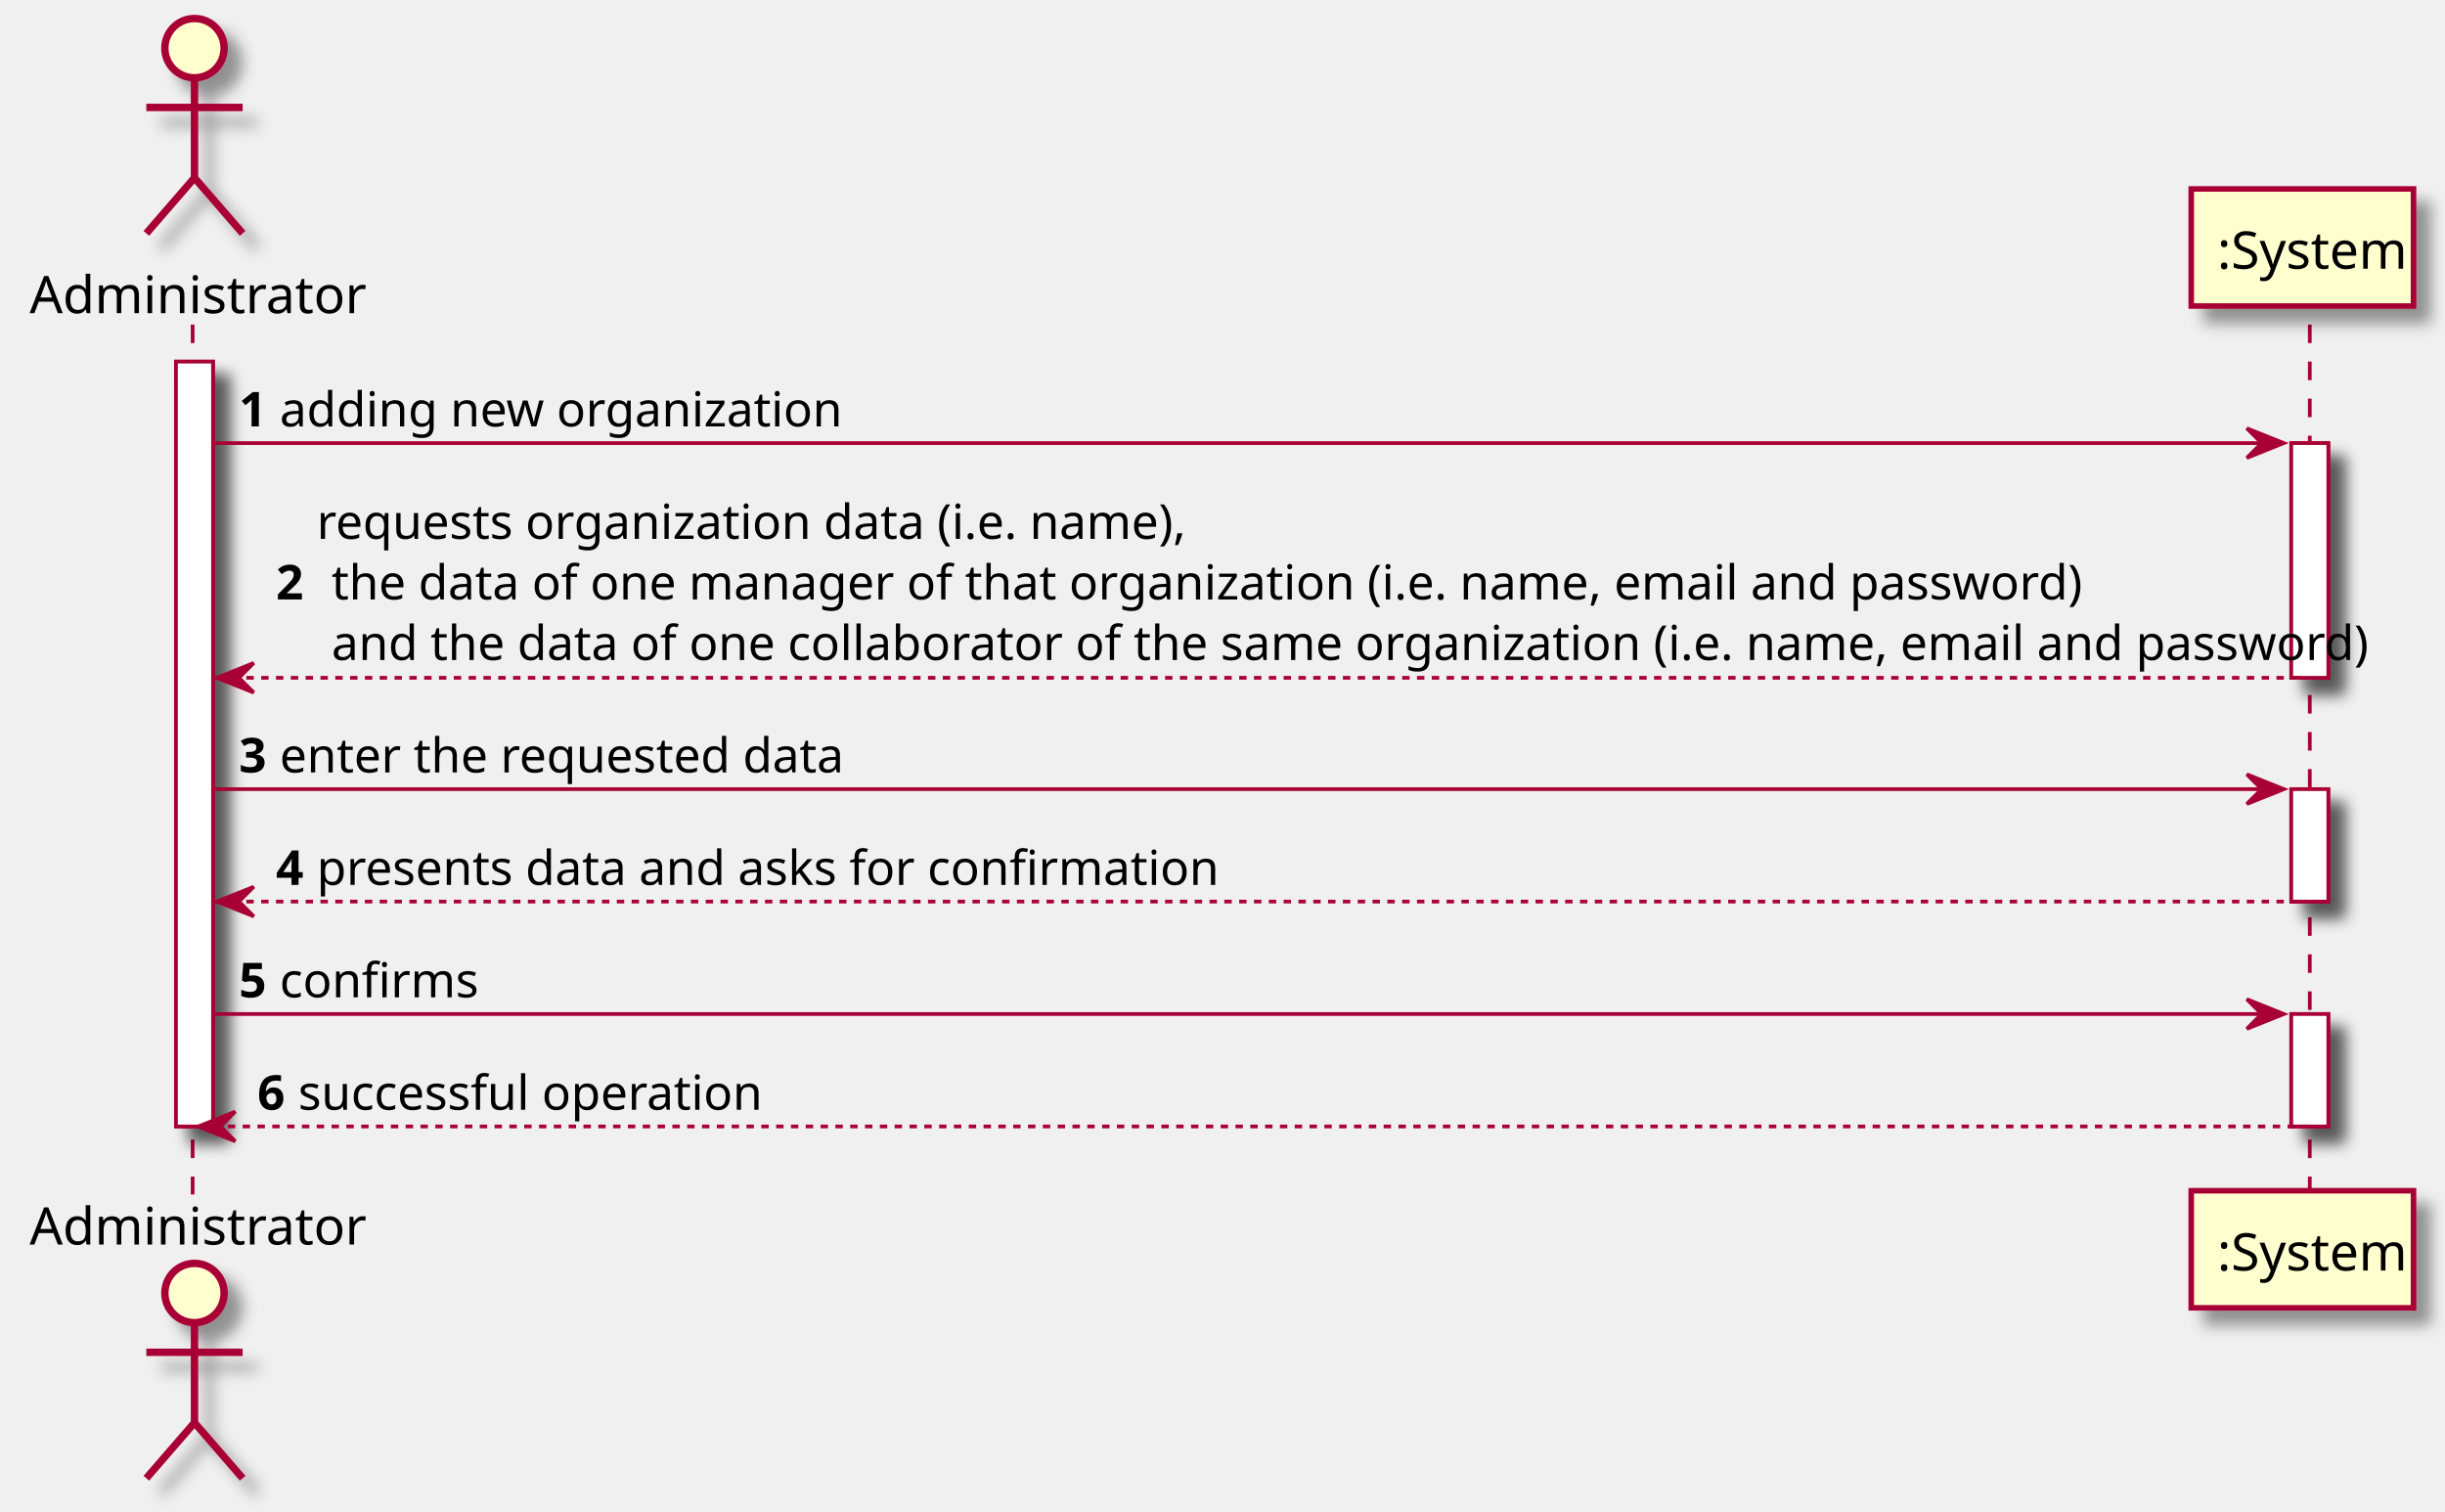
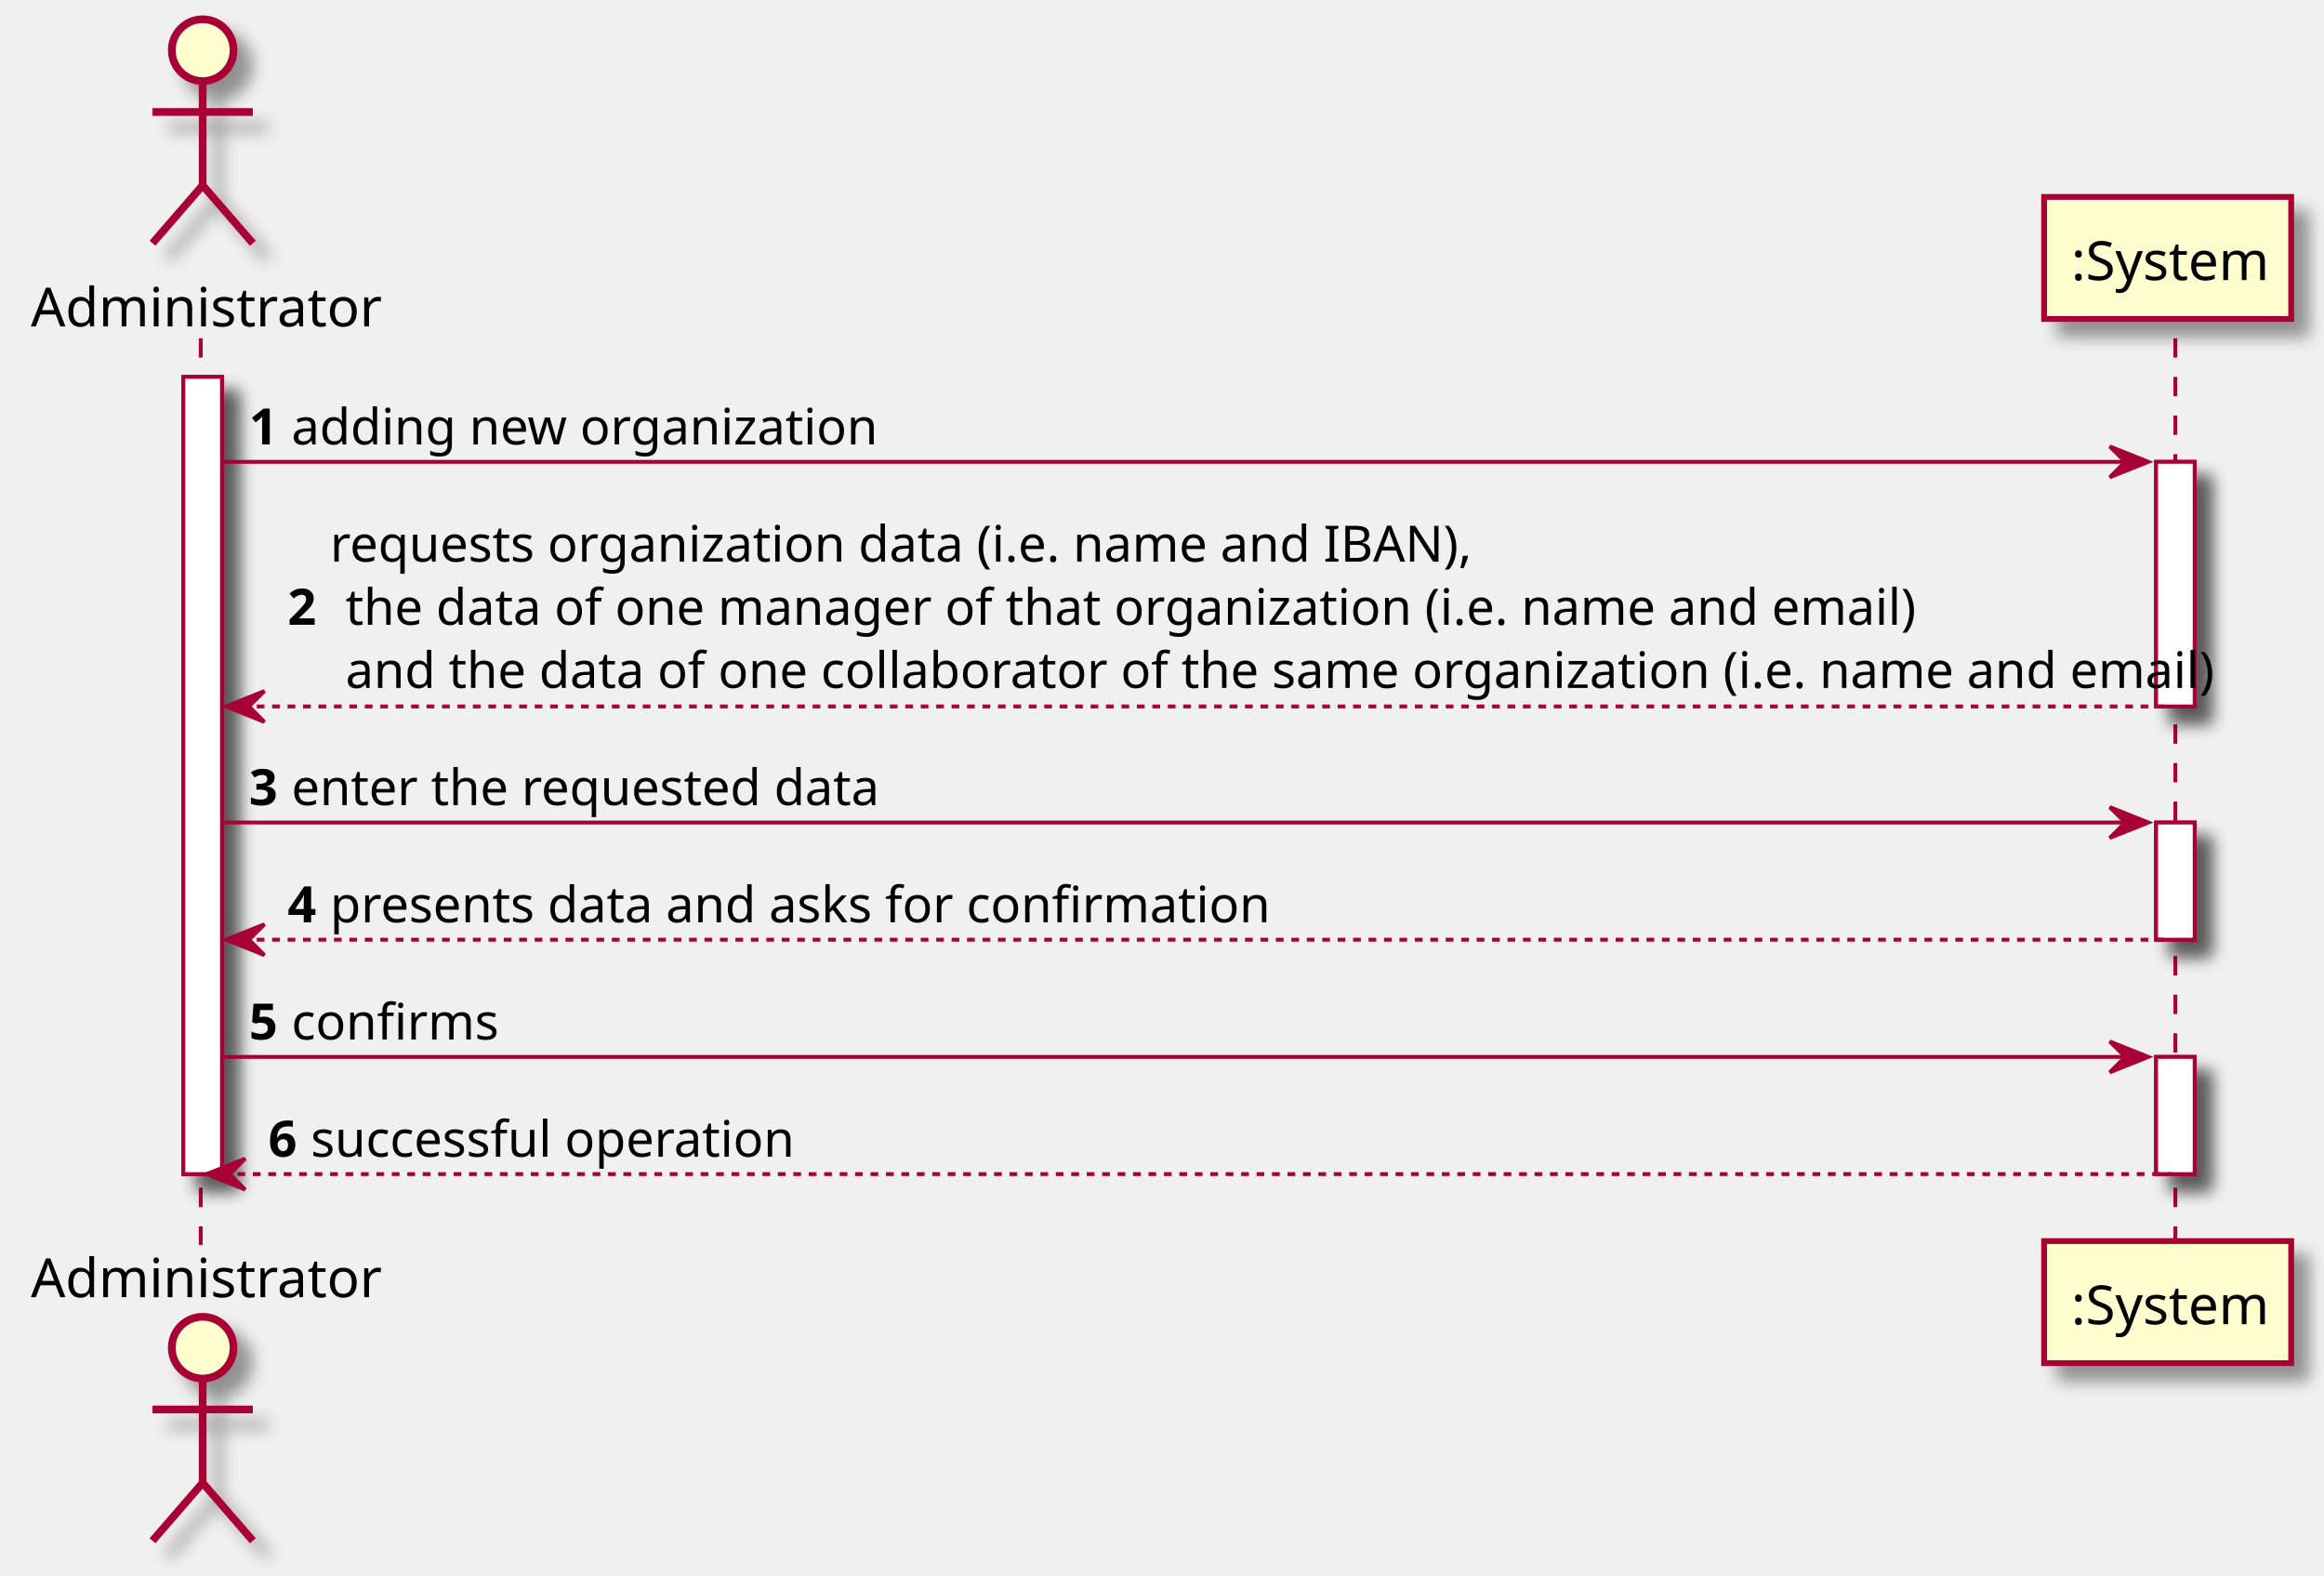
- <svg xmlns="http://www.w3.org/2000/svg" contentScriptType="application/ecmascript" contentStyleType="text/css" height="408px" preserveAspectRatio="none" style="width:660px;height:408px;" version="1.1" viewBox="0 0 660 408" width="660px" zoomAndPan="magnify">
+ <svg xmlns="http://www.w3.org/2000/svg" contentScriptType="application/ecmascript" contentStyleType="text/css" height="408px" preserveAspectRatio="none" style="width:602px;height:408px;" version="1.1" viewBox="0 0 602 408" width="602px" zoomAndPan="magnify">
  <defs>
-     <filter height="300%" id="f17lvtcsg5h4c7" width="300%" x="-1" y="-1">
+     <filter height="300%" id="fzzc98vfqok7u" width="300%" x="-1" y="-1">
      <feGaussianBlur result="blurOut" stdDeviation="2.0" />
      <feColorMatrix in="blurOut" result="blurOut2" type="matrix" values="0 0 0 0 0 0 0 0 0 0 0 0 0 0 0 0 0 0 .4 0" />
      <feOffset dx="4.0" dy="4.0" in="blurOut2" result="blurOut3" />
      <feBlend in="SourceGraphic" in2="blurOut3" mode="normal" />
    </filter>
  </defs>
  <g>
-     <rect fill="#FFFFFF" filter="url(#f17lvtcsg5h4c7)" height="206.461" style="stroke: #A80036; stroke-width: 1.0;" width="10" x="47.5" y="97.609" />
-     <rect fill="#FFFFFF" filter="url(#f17lvtcsg5h4c7)" height="63.352" style="stroke: #A80036; stroke-width: 1.0;" width="10" x="618.5" y="119.609" />
-     <rect fill="#FFFFFF" filter="url(#f17lvtcsg5h4c7)" height="30.352" style="stroke: #A80036; stroke-width: 1.0;" width="10" x="618.5" y="213.016" />
-     <rect fill="#FFFFFF" filter="url(#f17lvtcsg5h4c7)" height="30.352" style="stroke: #A80036; stroke-width: 1.0;" width="10" x="618.5" y="273.719" />
+     <rect fill="#FFFFFF" filter="url(#fzzc98vfqok7u)" height="206.461" style="stroke: #A80036; stroke-width: 1.0;" width="10" x="47.5" y="97.609" />
+     <rect fill="#FFFFFF" filter="url(#fzzc98vfqok7u)" height="63.352" style="stroke: #A80036; stroke-width: 1.0;" width="10" x="558.5" y="119.609" />
+     <rect fill="#FFFFFF" filter="url(#fzzc98vfqok7u)" height="30.352" style="stroke: #A80036; stroke-width: 1.0;" width="10" x="558.5" y="213.016" />
+     <rect fill="#FFFFFF" filter="url(#fzzc98vfqok7u)" height="30.352" style="stroke: #A80036; stroke-width: 1.0;" width="10" x="558.5" y="273.719" />
    <line style="stroke: #A80036; stroke-width: 1.0; stroke-dasharray: 5.0,5.0;" x1="52" x2="52" y1="87.609" y2="322.422" />
-     <line style="stroke: #A80036; stroke-width: 1.0; stroke-dasharray: 5.0,5.0;" x1="623.5" x2="623.5" y1="87.609" y2="322.422" />
+     <line style="stroke: #A80036; stroke-width: 1.0; stroke-dasharray: 5.0,5.0;" x1="563.5" x2="563.5" y1="87.609" y2="322.422" />
    <text fill="#000000" font-family="sans-serif" font-size="14" lengthAdjust="spacingAndGlyphs" textLength="83" x="8" y="84.533">Administrator</text>
-     <ellipse cx="52.5" cy="13" fill="#FEFECE" filter="url(#f17lvtcsg5h4c7)" rx="8" ry="8" style="stroke: #A80036; stroke-width: 2.0;" />
-     <path d="M52.5,21 L52.5,48 M39.5,29 L65.5,29 M52.5,48 L39.5,63 M52.5,48 L65.5,63 " fill="#FEFECE" filter="url(#f17lvtcsg5h4c7)" style="stroke: #A80036; stroke-width: 2.0;" />
+     <ellipse cx="52.5" cy="13" fill="#FEFECE" filter="url(#fzzc98vfqok7u)" rx="8" ry="8" style="stroke: #A80036; stroke-width: 2.0;" />
+     <path d="M52.5,21 L52.5,48 M39.5,29 L65.5,29 M52.5,48 L39.5,63 M52.5,48 L65.5,63 " fill="#FEFECE" filter="url(#fzzc98vfqok7u)" style="stroke: #A80036; stroke-width: 2.0;" />
    <text fill="#000000" font-family="sans-serif" font-size="14" lengthAdjust="spacingAndGlyphs" textLength="83" x="8" y="335.955">Administrator</text>
-     <ellipse cx="52.5" cy="349.031" fill="#FEFECE" filter="url(#f17lvtcsg5h4c7)" rx="8" ry="8" style="stroke: #A80036; stroke-width: 2.0;" />
-     <path d="M52.5,357.031 L52.5,384.031 M39.5,365.031 L65.5,365.031 M52.5,384.031 L39.5,399.031 M52.5,384.031 L65.5,399.031 " fill="#FEFECE" filter="url(#f17lvtcsg5h4c7)" style="stroke: #A80036; stroke-width: 2.0;" />
-     <rect fill="#FEFECE" filter="url(#f17lvtcsg5h4c7)" height="31.609" style="stroke: #A80036; stroke-width: 1.5;" width="60" x="591.5" y="51" />
-     <text fill="#000000" font-family="sans-serif" font-size="14" lengthAdjust="spacingAndGlyphs" textLength="46" x="598.5" y="72.533">:System</text>
-     <rect fill="#FEFECE" filter="url(#f17lvtcsg5h4c7)" height="31.609" style="stroke: #A80036; stroke-width: 1.5;" width="60" x="591.5" y="321.422" />
-     <text fill="#000000" font-family="sans-serif" font-size="14" lengthAdjust="spacingAndGlyphs" textLength="46" x="598.5" y="342.955">:System</text>
-     <rect fill="#FFFFFF" filter="url(#f17lvtcsg5h4c7)" height="206.461" style="stroke: #A80036; stroke-width: 1.0;" width="10" x="47.5" y="97.609" />
-     <rect fill="#FFFFFF" filter="url(#f17lvtcsg5h4c7)" height="63.352" style="stroke: #A80036; stroke-width: 1.0;" width="10" x="618.5" y="119.609" />
-     <rect fill="#FFFFFF" filter="url(#f17lvtcsg5h4c7)" height="30.352" style="stroke: #A80036; stroke-width: 1.0;" width="10" x="618.5" y="213.016" />
-     <rect fill="#FFFFFF" filter="url(#f17lvtcsg5h4c7)" height="30.352" style="stroke: #A80036; stroke-width: 1.0;" width="10" x="618.5" y="273.719" />
-     <polygon fill="#A80036" points="606.5,115.609,616.5,119.609,606.5,123.609,610.5,119.609" style="stroke: #A80036; stroke-width: 1.0;" />
-     <line style="stroke: #A80036; stroke-width: 1.0;" x1="57.5" x2="612.5" y1="119.609" y2="119.609" />
+     <ellipse cx="52.5" cy="349.031" fill="#FEFECE" filter="url(#fzzc98vfqok7u)" rx="8" ry="8" style="stroke: #A80036; stroke-width: 2.0;" />
+     <path d="M52.5,357.031 L52.5,384.031 M39.5,365.031 L65.5,365.031 M52.5,384.031 L39.5,399.031 M52.5,384.031 L65.5,399.031 " fill="#FEFECE" filter="url(#fzzc98vfqok7u)" style="stroke: #A80036; stroke-width: 2.0;" />
+     <rect fill="#FEFECE" filter="url(#fzzc98vfqok7u)" height="31.609" style="stroke: #A80036; stroke-width: 1.5;" width="64" x="529.5" y="51" />
+     <text fill="#000000" font-family="sans-serif" font-size="14" lengthAdjust="spacingAndGlyphs" textLength="50" x="536.5" y="72.533">:System</text>
+     <rect fill="#FEFECE" filter="url(#fzzc98vfqok7u)" height="31.609" style="stroke: #A80036; stroke-width: 1.5;" width="64" x="529.5" y="321.422" />
+     <text fill="#000000" font-family="sans-serif" font-size="14" lengthAdjust="spacingAndGlyphs" textLength="50" x="536.5" y="342.955">:System</text>
+     <rect fill="#FFFFFF" filter="url(#fzzc98vfqok7u)" height="206.461" style="stroke: #A80036; stroke-width: 1.0;" width="10" x="47.5" y="97.609" />
+     <rect fill="#FFFFFF" filter="url(#fzzc98vfqok7u)" height="63.352" style="stroke: #A80036; stroke-width: 1.0;" width="10" x="558.5" y="119.609" />
+     <rect fill="#FFFFFF" filter="url(#fzzc98vfqok7u)" height="30.352" style="stroke: #A80036; stroke-width: 1.0;" width="10" x="558.5" y="213.016" />
+     <rect fill="#FFFFFF" filter="url(#fzzc98vfqok7u)" height="30.352" style="stroke: #A80036; stroke-width: 1.0;" width="10" x="558.5" y="273.719" />
+     <polygon fill="#A80036" points="546.5,115.609,556.5,119.609,546.5,123.609,550.5,119.609" style="stroke: #A80036; stroke-width: 1.0;" />
+     <line style="stroke: #A80036; stroke-width: 1.0;" x1="57.5" x2="552.5" y1="119.609" y2="119.609" />
    <text fill="#000000" font-family="sans-serif" font-size="13" font-weight="bold" lengthAdjust="spacingAndGlyphs" textLength="7" x="64.5" y="115.105">1</text>
    <text fill="#000000" font-family="sans-serif" font-size="13" lengthAdjust="spacingAndGlyphs" textLength="139" x="75.5" y="115.105">adding new organization</text>
    <polygon fill="#A80036" points="68.5,178.961,58.5,182.961,68.5,186.961,64.5,182.961" style="stroke: #A80036; stroke-width: 1.0;" />
-     <line style="stroke: #A80036; stroke-width: 1.0; stroke-dasharray: 2.0,2.0;" x1="62.5" x2="622.5" y1="182.961" y2="182.961" />
+     <line style="stroke: #A80036; stroke-width: 1.0; stroke-dasharray: 2.0,2.0;" x1="62.5" x2="562.5" y1="182.961" y2="182.961" />
    <text fill="#000000" font-family="sans-serif" font-size="13" font-weight="bold" lengthAdjust="spacingAndGlyphs" textLength="7" x="74.5" y="161.808">2</text>
-     <text fill="#000000" font-family="sans-serif" font-size="13" lengthAdjust="spacingAndGlyphs" textLength="223" x="85.5" y="145.456">requests organization data (i.e. name),</text>
-     <text fill="#000000" font-family="sans-serif" font-size="13" lengthAdjust="spacingAndGlyphs" textLength="443" x="89.5" y="161.808">the data of one manager of that organization (i.e. name, email and password)</text>
-     <text fill="#000000" font-family="sans-serif" font-size="13" lengthAdjust="spacingAndGlyphs" textLength="522" x="89.5" y="178.159">and  the data of one collaborator of the same organization  (i.e. name, email and password)</text>
-     <polygon fill="#A80036" points="606.5,209.016,616.5,213.016,606.5,217.016,610.5,213.016" style="stroke: #A80036; stroke-width: 1.0;" />
-     <line style="stroke: #A80036; stroke-width: 1.0;" x1="57.5" x2="612.5" y1="213.016" y2="213.016" />
+     <text fill="#000000" font-family="sans-serif" font-size="13" lengthAdjust="spacingAndGlyphs" textLength="282" x="85.5" y="145.456">requests organization data (i.e. name and IBAN),</text>
+     <text fill="#000000" font-family="sans-serif" font-size="13" lengthAdjust="spacingAndGlyphs" textLength="380" x="89.5" y="161.808">the data of one manager of that organization (i.e. name and email)</text>
+     <text fill="#000000" font-family="sans-serif" font-size="13" lengthAdjust="spacingAndGlyphs" textLength="462" x="89.5" y="178.159">and  the data of one collaborator of the same organization  (i.e. name and email)</text>
+     <polygon fill="#A80036" points="546.5,209.016,556.5,213.016,546.5,217.016,550.5,213.016" style="stroke: #A80036; stroke-width: 1.0;" />
+     <line style="stroke: #A80036; stroke-width: 1.0;" x1="57.5" x2="552.5" y1="213.016" y2="213.016" />
    <text fill="#000000" font-family="sans-serif" font-size="13" font-weight="bold" lengthAdjust="spacingAndGlyphs" textLength="7" x="64.5" y="208.511">3</text>
    <text fill="#000000" font-family="sans-serif" font-size="13" lengthAdjust="spacingAndGlyphs" textLength="141" x="75.5" y="208.511">enter the requested data</text>
    <polygon fill="#A80036" points="68.5,239.367,58.5,243.367,68.5,247.367,64.5,243.367" style="stroke: #A80036; stroke-width: 1.0;" />
-     <line style="stroke: #A80036; stroke-width: 1.0; stroke-dasharray: 2.0,2.0;" x1="62.5" x2="622.5" y1="243.367" y2="243.367" />
+     <line style="stroke: #A80036; stroke-width: 1.0; stroke-dasharray: 2.0,2.0;" x1="62.5" x2="562.5" y1="243.367" y2="243.367" />
    <text fill="#000000" font-family="sans-serif" font-size="13" font-weight="bold" lengthAdjust="spacingAndGlyphs" textLength="7" x="74.5" y="238.862">4</text>
    <text fill="#000000" font-family="sans-serif" font-size="13" lengthAdjust="spacingAndGlyphs" textLength="228" x="85.5" y="238.862">presents data and asks for confirmation</text>
-     <polygon fill="#A80036" points="606.5,269.719,616.5,273.719,606.5,277.719,610.5,273.719" style="stroke: #A80036; stroke-width: 1.0;" />
-     <line style="stroke: #A80036; stroke-width: 1.0;" x1="57.5" x2="612.5" y1="273.719" y2="273.719" />
+     <polygon fill="#A80036" points="546.5,269.719,556.5,273.719,546.5,277.719,550.5,273.719" style="stroke: #A80036; stroke-width: 1.0;" />
+     <line style="stroke: #A80036; stroke-width: 1.0;" x1="57.5" x2="552.5" y1="273.719" y2="273.719" />
    <text fill="#000000" font-family="sans-serif" font-size="13" font-weight="bold" lengthAdjust="spacingAndGlyphs" textLength="7" x="64.5" y="269.214">5</text>
    <text fill="#000000" font-family="sans-serif" font-size="13" lengthAdjust="spacingAndGlyphs" textLength="49" x="75.5" y="269.214">confirms</text>
    <polygon fill="#A80036" points="63.5,300.07,53.5,304.07,63.5,308.07,59.5,304.07" style="stroke: #A80036; stroke-width: 1.0;" />
-     <line style="stroke: #A80036; stroke-width: 1.0; stroke-dasharray: 2.0,2.0;" x1="57.5" x2="622.5" y1="304.07" y2="304.07" />
+     <line style="stroke: #A80036; stroke-width: 1.0; stroke-dasharray: 2.0,2.0;" x1="57.5" x2="562.5" y1="304.07" y2="304.07" />
    <text fill="#000000" font-family="sans-serif" font-size="13" font-weight="bold" lengthAdjust="spacingAndGlyphs" textLength="7" x="69.5" y="299.565">6</text>
    <text fill="#000000" font-family="sans-serif" font-size="13" lengthAdjust="spacingAndGlyphs" textLength="119" x="80.5" y="299.565">successful operation</text>
  </g>
</svg>
